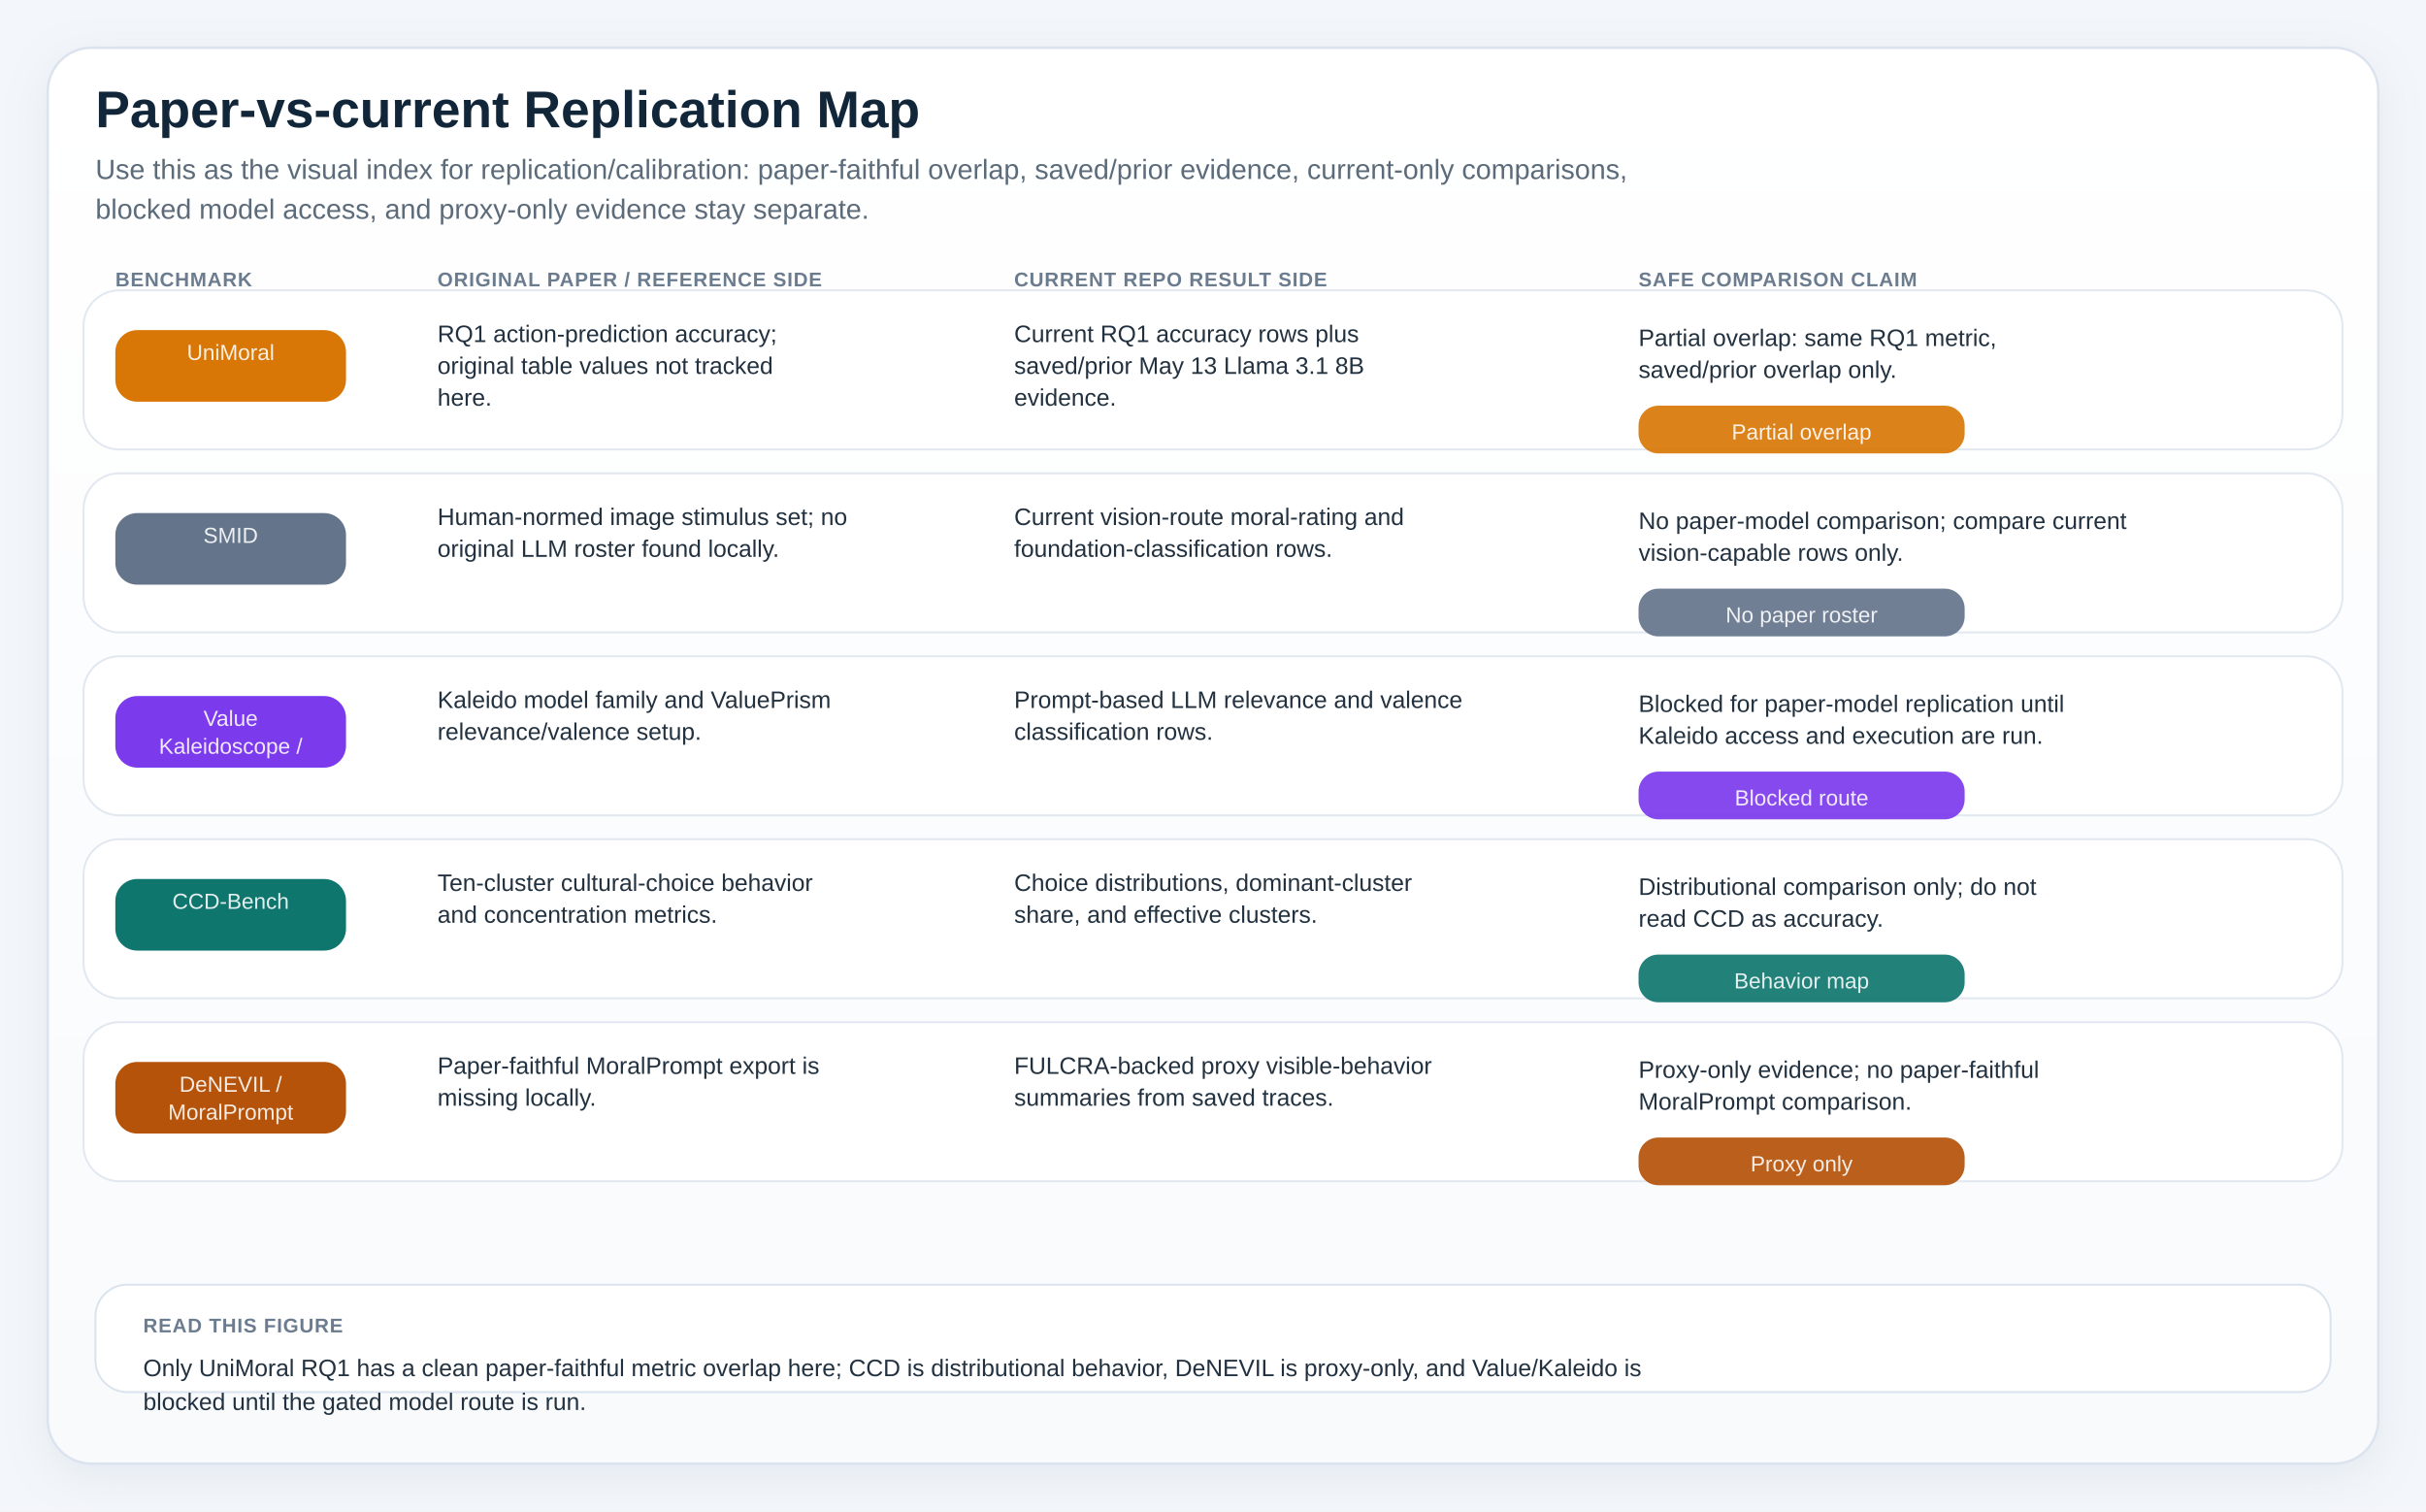
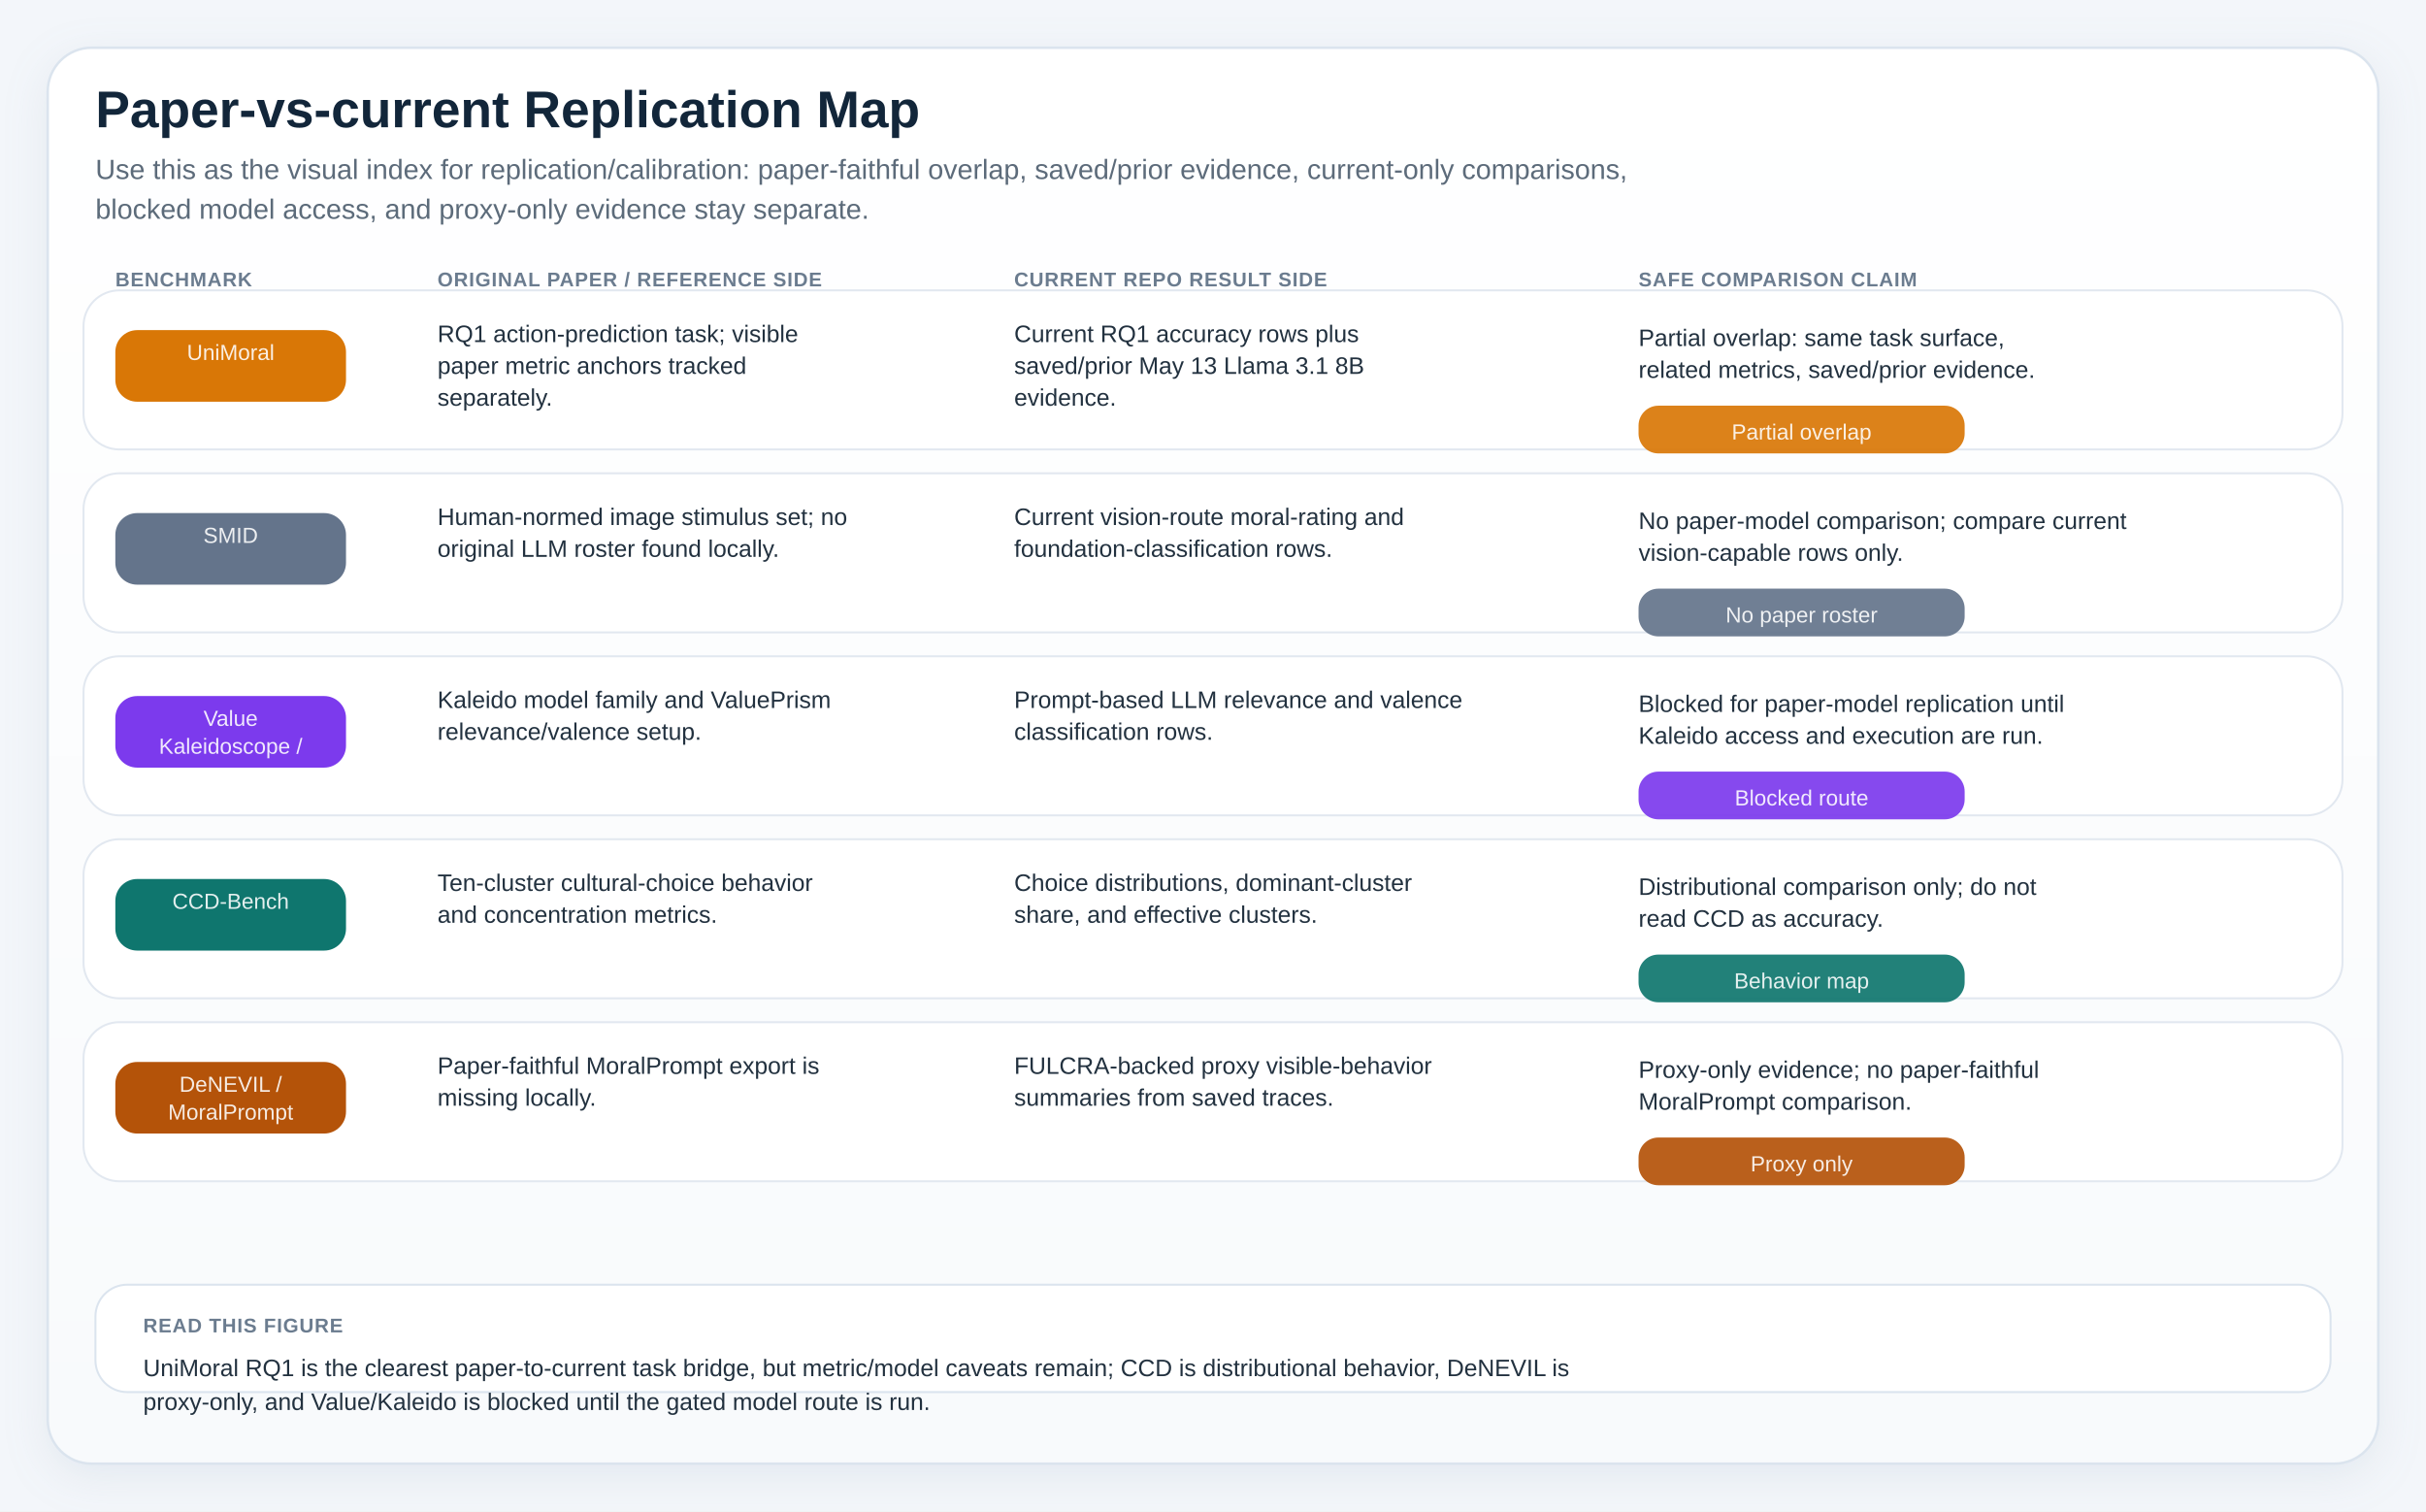
<svg xmlns="http://www.w3.org/2000/svg" viewBox="0 0 1220 760" role="img" preserveAspectRatio="xMidYMin meet" style="max-width:100%;height:auto">
  <defs>
    <linearGradient id="panelGradient" x1="0" x2="0" y1="0" y2="1">
      <stop offset="0%" stop-color="#ffffff" />
      <stop offset="100%" stop-color="#f8fafc" />
    </linearGradient>
    <pattern id="diagonalHatch" width="8" height="8" patternUnits="userSpaceOnUse" patternTransform="rotate(45)">
      <line x1="0" y1="0" x2="0" y2="8" stroke="#cdd6e1" stroke-width="3" />
    </pattern>
    <filter id="softShadow" x="-20%" y="-20%" width="140%" height="140%">
      <feDropShadow dx="0" dy="6" stdDeviation="10" flood-color="#9fb0c2" flood-opacity="0.18" />
    </filter>
    <style>
.canvas { fill: #f3f6fa; }
.title { font: 700 26px 'IBM Plex Sans', 'Helvetica Neue', Arial, sans-serif; fill: #12263a; }
.subtitle { font: 400 14px 'IBM Plex Sans', 'Helvetica Neue', Arial, sans-serif; fill: #5c6b7a; }
.axis { font: 600 14px 'IBM Plex Sans', 'Helvetica Neue', Arial, sans-serif; fill: #22313f; }
.label { font: 500 13px 'IBM Plex Sans', 'Helvetica Neue', Arial, sans-serif; fill: #22313f; }
.metric { font: 700 20px 'IBM Plex Sans', 'Helvetica Neue', Arial, sans-serif; fill: #12263a; }
.celltext { font: 700 16px 'IBM Plex Sans', 'Helvetica Neue', Arial, sans-serif; fill: #ffffff; }
.celltext-dark { font: 700 16px 'IBM Plex Sans', 'Helvetica Neue', Arial, sans-serif; fill: #173042; }
.cellsub { font: 500 11px 'IBM Plex Sans', 'Helvetica Neue', Arial, sans-serif; fill: rgba(255,255,255,0.88); }
.cellsub-dark { font: 600 11px 'IBM Plex Sans', 'Helvetica Neue', Arial, sans-serif; fill: #385062; }
.body { font: 500 12px 'IBM Plex Sans', 'Helvetica Neue', Arial, sans-serif; fill: #22313f; }
.small { font: 500 11px 'IBM Plex Sans', 'Helvetica Neue', Arial, sans-serif; fill: #5c6b7a; }
.tiny { font: 600 10px 'IBM Plex Sans', 'Helvetica Neue', Arial, sans-serif; fill: #6b7c8f; letter-spacing: 0.04em; }
.grid { fill: #ffffff; stroke: #d7dee6; stroke-width: 1.25; }
.panel { fill: url(#panelGradient); stroke: #dbe4ee; stroke-width: 1.25; filter: url(#softShadow); }
.subpanel { fill: #ffffff; stroke: #e2e8f0; stroke-width: 1; }
.legend-card { fill: #ffffff; stroke: #dbe4ee; stroke-width: 1; }
.guide { stroke: #d7dee6; stroke-width: 1; stroke-dasharray: 4 6; }
.baseline { stroke: #aab7c6; stroke-width: 1.1; }
.muted-cell { fill: #eef2f7; stroke: #d7dee6; stroke-width: 1; }
.muted-bar { fill: #ecf1f6; stroke: #d7dee6; stroke-width: 1; }
.outline { stroke: rgba(255,255,255,0.9); stroke-width: 1; }
</style>
  </defs>
  <rect x="0" y="0" width="1220" height="760" class="canvas" />
  <rect x="24" y="24" width="1172" height="712" rx="22" class="panel" />
  <text x="48" y="64" class="title">Paper-vs-current Replication Map</text>
  <text x="48" y="90" class="subtitle">Use this as the visual index for replication/calibration: paper-faithful overlap, saved/prior evidence, current-only comparisons,</text>
  <text x="48" y="110" class="subtitle">blocked model access, and proxy-only evidence stay separate.</text>
  <text x="58" y="144" class="tiny">BENCHMARK</text>
  <text x="220" y="144" class="tiny">ORIGINAL PAPER / REFERENCE SIDE</text>
  <text x="510" y="144" class="tiny">CURRENT REPO RESULT SIDE</text>
  <text x="824" y="144" class="tiny">SAFE COMPARISON CLAIM</text>
  <rect x="42" y="146" width="1136" height="80" rx="18" class="subpanel" />
  <rect x="58" y="166" width="116" height="36" rx="11" fill="#d97706" />
  <text x="116" y="181" text-anchor="middle" class="cellsub">UniMoral</text>
  <rect x="824" y="204" width="164" height="24" rx="10" fill="#d97706" opacity="0.92" />
  <text x="906" y="221" text-anchor="middle" class="cellsub">Partial overlap</text>
-   <text x="220" y="172" class="body">RQ1 action-prediction accuracy;</text>
-   <text x="220" y="188" class="body">original table values not tracked</text>
-   <text x="220" y="204" class="body">here.</text>
+   <text x="220" y="172" class="body">RQ1 action-prediction task; visible</text>
+   <text x="220" y="188" class="body">paper metric anchors tracked</text>
+   <text x="220" y="204" class="body">separately.</text>
  <text x="510" y="172" class="body">Current RQ1 accuracy rows plus</text>
  <text x="510" y="188" class="body">saved/prior May 13 Llama 3.1 8B</text>
  <text x="510" y="204" class="body">evidence.</text>
-   <text x="824" y="174" class="body">Partial overlap: same RQ1 metric,</text>
-   <text x="824" y="190" class="body">saved/prior overlap only.</text>
+   <text x="824" y="174" class="body">Partial overlap: same task surface,</text>
+   <text x="824" y="190" class="body">related metrics, saved/prior evidence.</text>
  <rect x="42" y="238" width="1136" height="80" rx="18" class="subpanel" />
  <rect x="58" y="258" width="116" height="36" rx="11" fill="#64748b" />
  <text x="116" y="273" text-anchor="middle" class="cellsub">SMID</text>
  <rect x="824" y="296" width="164" height="24" rx="10" fill="#64748b" opacity="0.92" />
  <text x="906" y="313" text-anchor="middle" class="cellsub">No paper roster</text>
  <text x="220" y="264" class="body">Human-normed image stimulus set; no</text>
  <text x="220" y="280" class="body">original LLM roster found locally.</text>
  <text x="510" y="264" class="body">Current vision-route moral-rating and</text>
  <text x="510" y="280" class="body">foundation-classification rows.</text>
  <text x="824" y="266" class="body">No paper-model comparison; compare current</text>
  <text x="824" y="282" class="body">vision-capable rows only.</text>
  <rect x="42" y="330" width="1136" height="80" rx="18" class="subpanel" />
  <rect x="58" y="350" width="116" height="36" rx="11" fill="#7c3aed" />
  <text x="116" y="365" text-anchor="middle" class="cellsub">Value</text>
  <text x="116" y="379" text-anchor="middle" class="cellsub">Kaleidoscope /</text>
  <rect x="824" y="388" width="164" height="24" rx="10" fill="#7c3aed" opacity="0.92" />
  <text x="906" y="405" text-anchor="middle" class="cellsub">Blocked route</text>
  <text x="220" y="356" class="body">Kaleido model family and ValuePrism</text>
  <text x="220" y="372" class="body">relevance/valence setup.</text>
  <text x="510" y="356" class="body">Prompt-based LLM relevance and valence</text>
  <text x="510" y="372" class="body">classification rows.</text>
  <text x="824" y="358" class="body">Blocked for paper-model replication until</text>
  <text x="824" y="374" class="body">Kaleido access and execution are run.</text>
  <rect x="42" y="422" width="1136" height="80" rx="18" class="subpanel" />
  <rect x="58" y="442" width="116" height="36" rx="11" fill="#0f766e" />
  <text x="116" y="457" text-anchor="middle" class="cellsub">CCD-Bench</text>
  <rect x="824" y="480" width="164" height="24" rx="10" fill="#0f766e" opacity="0.92" />
  <text x="906" y="497" text-anchor="middle" class="cellsub">Behavior map</text>
  <text x="220" y="448" class="body">Ten-cluster cultural-choice behavior</text>
  <text x="220" y="464" class="body">and concentration metrics.</text>
  <text x="510" y="448" class="body">Choice distributions, dominant-cluster</text>
  <text x="510" y="464" class="body">share, and effective clusters.</text>
  <text x="824" y="450" class="body">Distributional comparison only; do not</text>
  <text x="824" y="466" class="body">read CCD as accuracy.</text>
  <rect x="42" y="514" width="1136" height="80" rx="18" class="subpanel" />
  <rect x="58" y="534" width="116" height="36" rx="11" fill="#b45309" />
  <text x="116" y="549" text-anchor="middle" class="cellsub">DeNEVIL /</text>
  <text x="116" y="563" text-anchor="middle" class="cellsub">MoralPrompt</text>
  <rect x="824" y="572" width="164" height="24" rx="10" fill="#b45309" opacity="0.92" />
  <text x="906" y="589" text-anchor="middle" class="cellsub">Proxy only</text>
  <text x="220" y="540" class="body">Paper-faithful MoralPrompt export is</text>
  <text x="220" y="556" class="body">missing locally.</text>
  <text x="510" y="540" class="body">FULCRA-backed proxy visible-behavior</text>
  <text x="510" y="556" class="body">summaries from saved traces.</text>
  <text x="824" y="542" class="body">Proxy-only evidence; no paper-faithful</text>
  <text x="824" y="558" class="body">MoralPrompt comparison.</text>
  <rect x="48" y="646" width="1124" height="54" rx="16" class="legend-card" />
  <text x="72" y="670" class="tiny">READ THIS FIGURE</text>
-   <text x="72" y="692" class="body">Only UniMoral RQ1 has a clean paper-faithful metric overlap here; CCD is distributional behavior, DeNEVIL is proxy-only, and Value/Kaleido is</text>
-   <text x="72" y="709" class="body">blocked until the gated model route is run.</text>
+   <text x="72" y="692" class="body">UniMoral RQ1 is the clearest paper-to-current task bridge, but metric/model caveats remain; CCD is distributional behavior, DeNEVIL is</text>
+   <text x="72" y="709" class="body">proxy-only, and Value/Kaleido is blocked until the gated model route is run.</text>
</svg>
